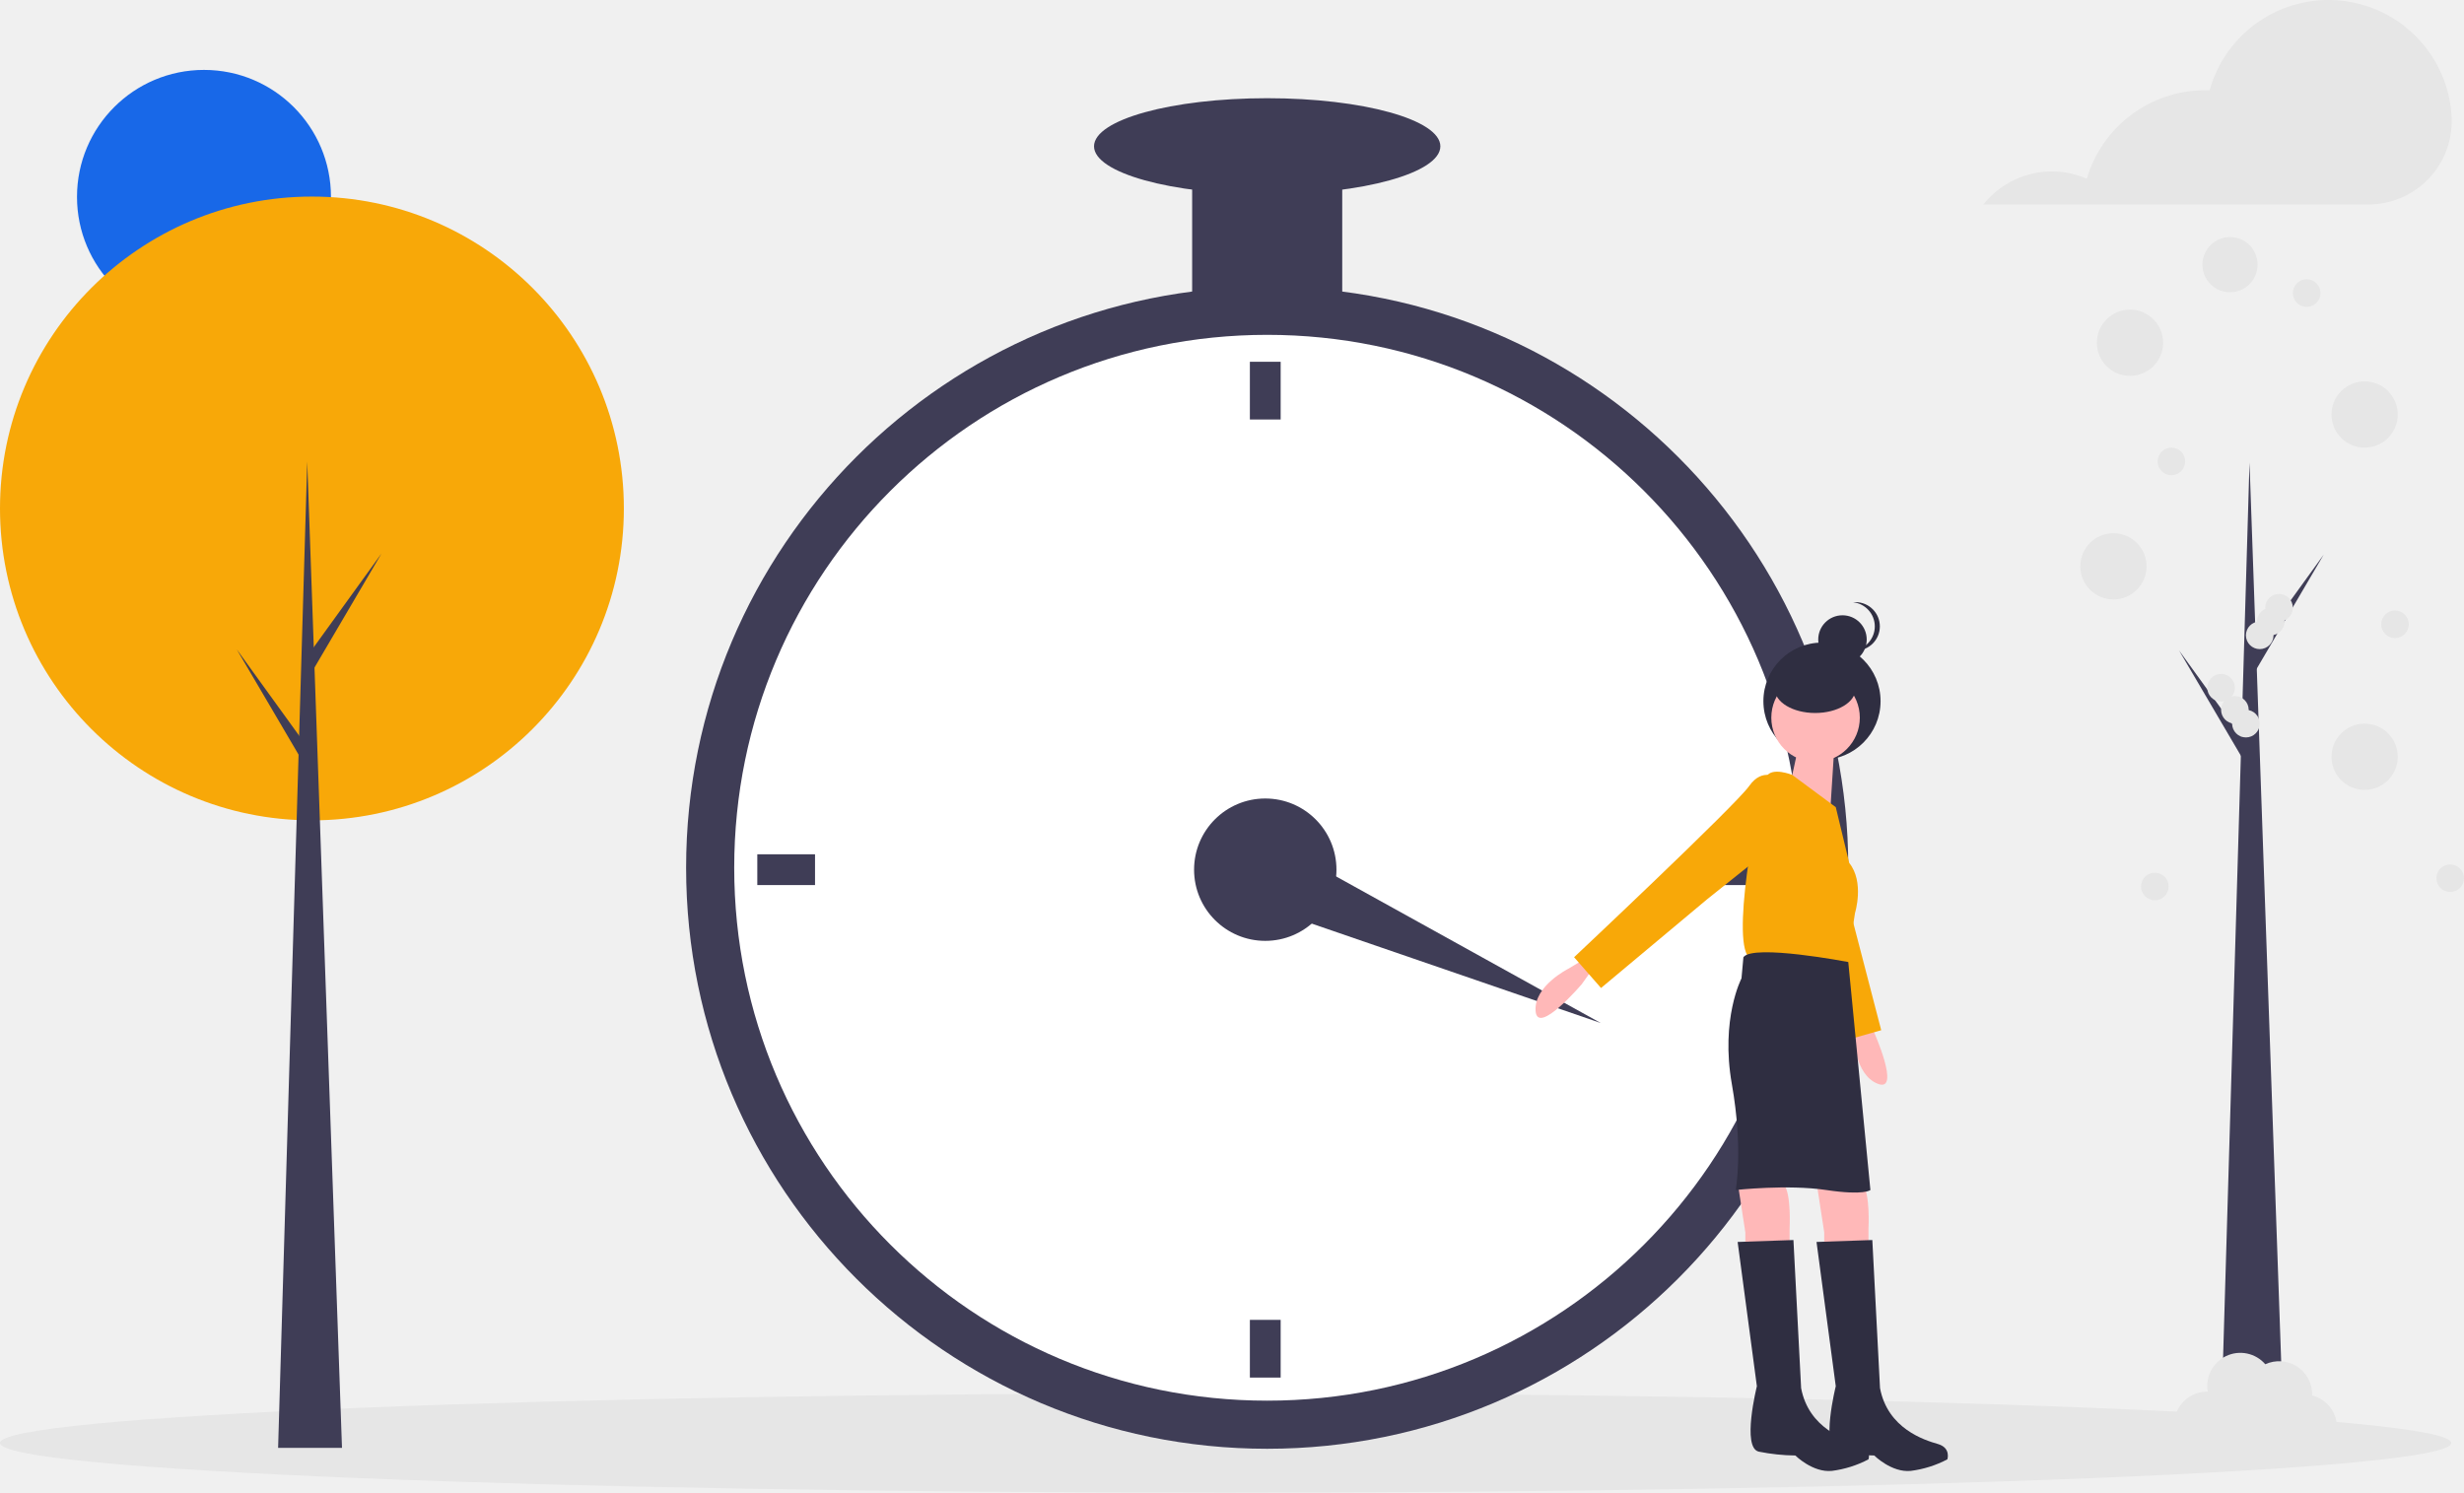
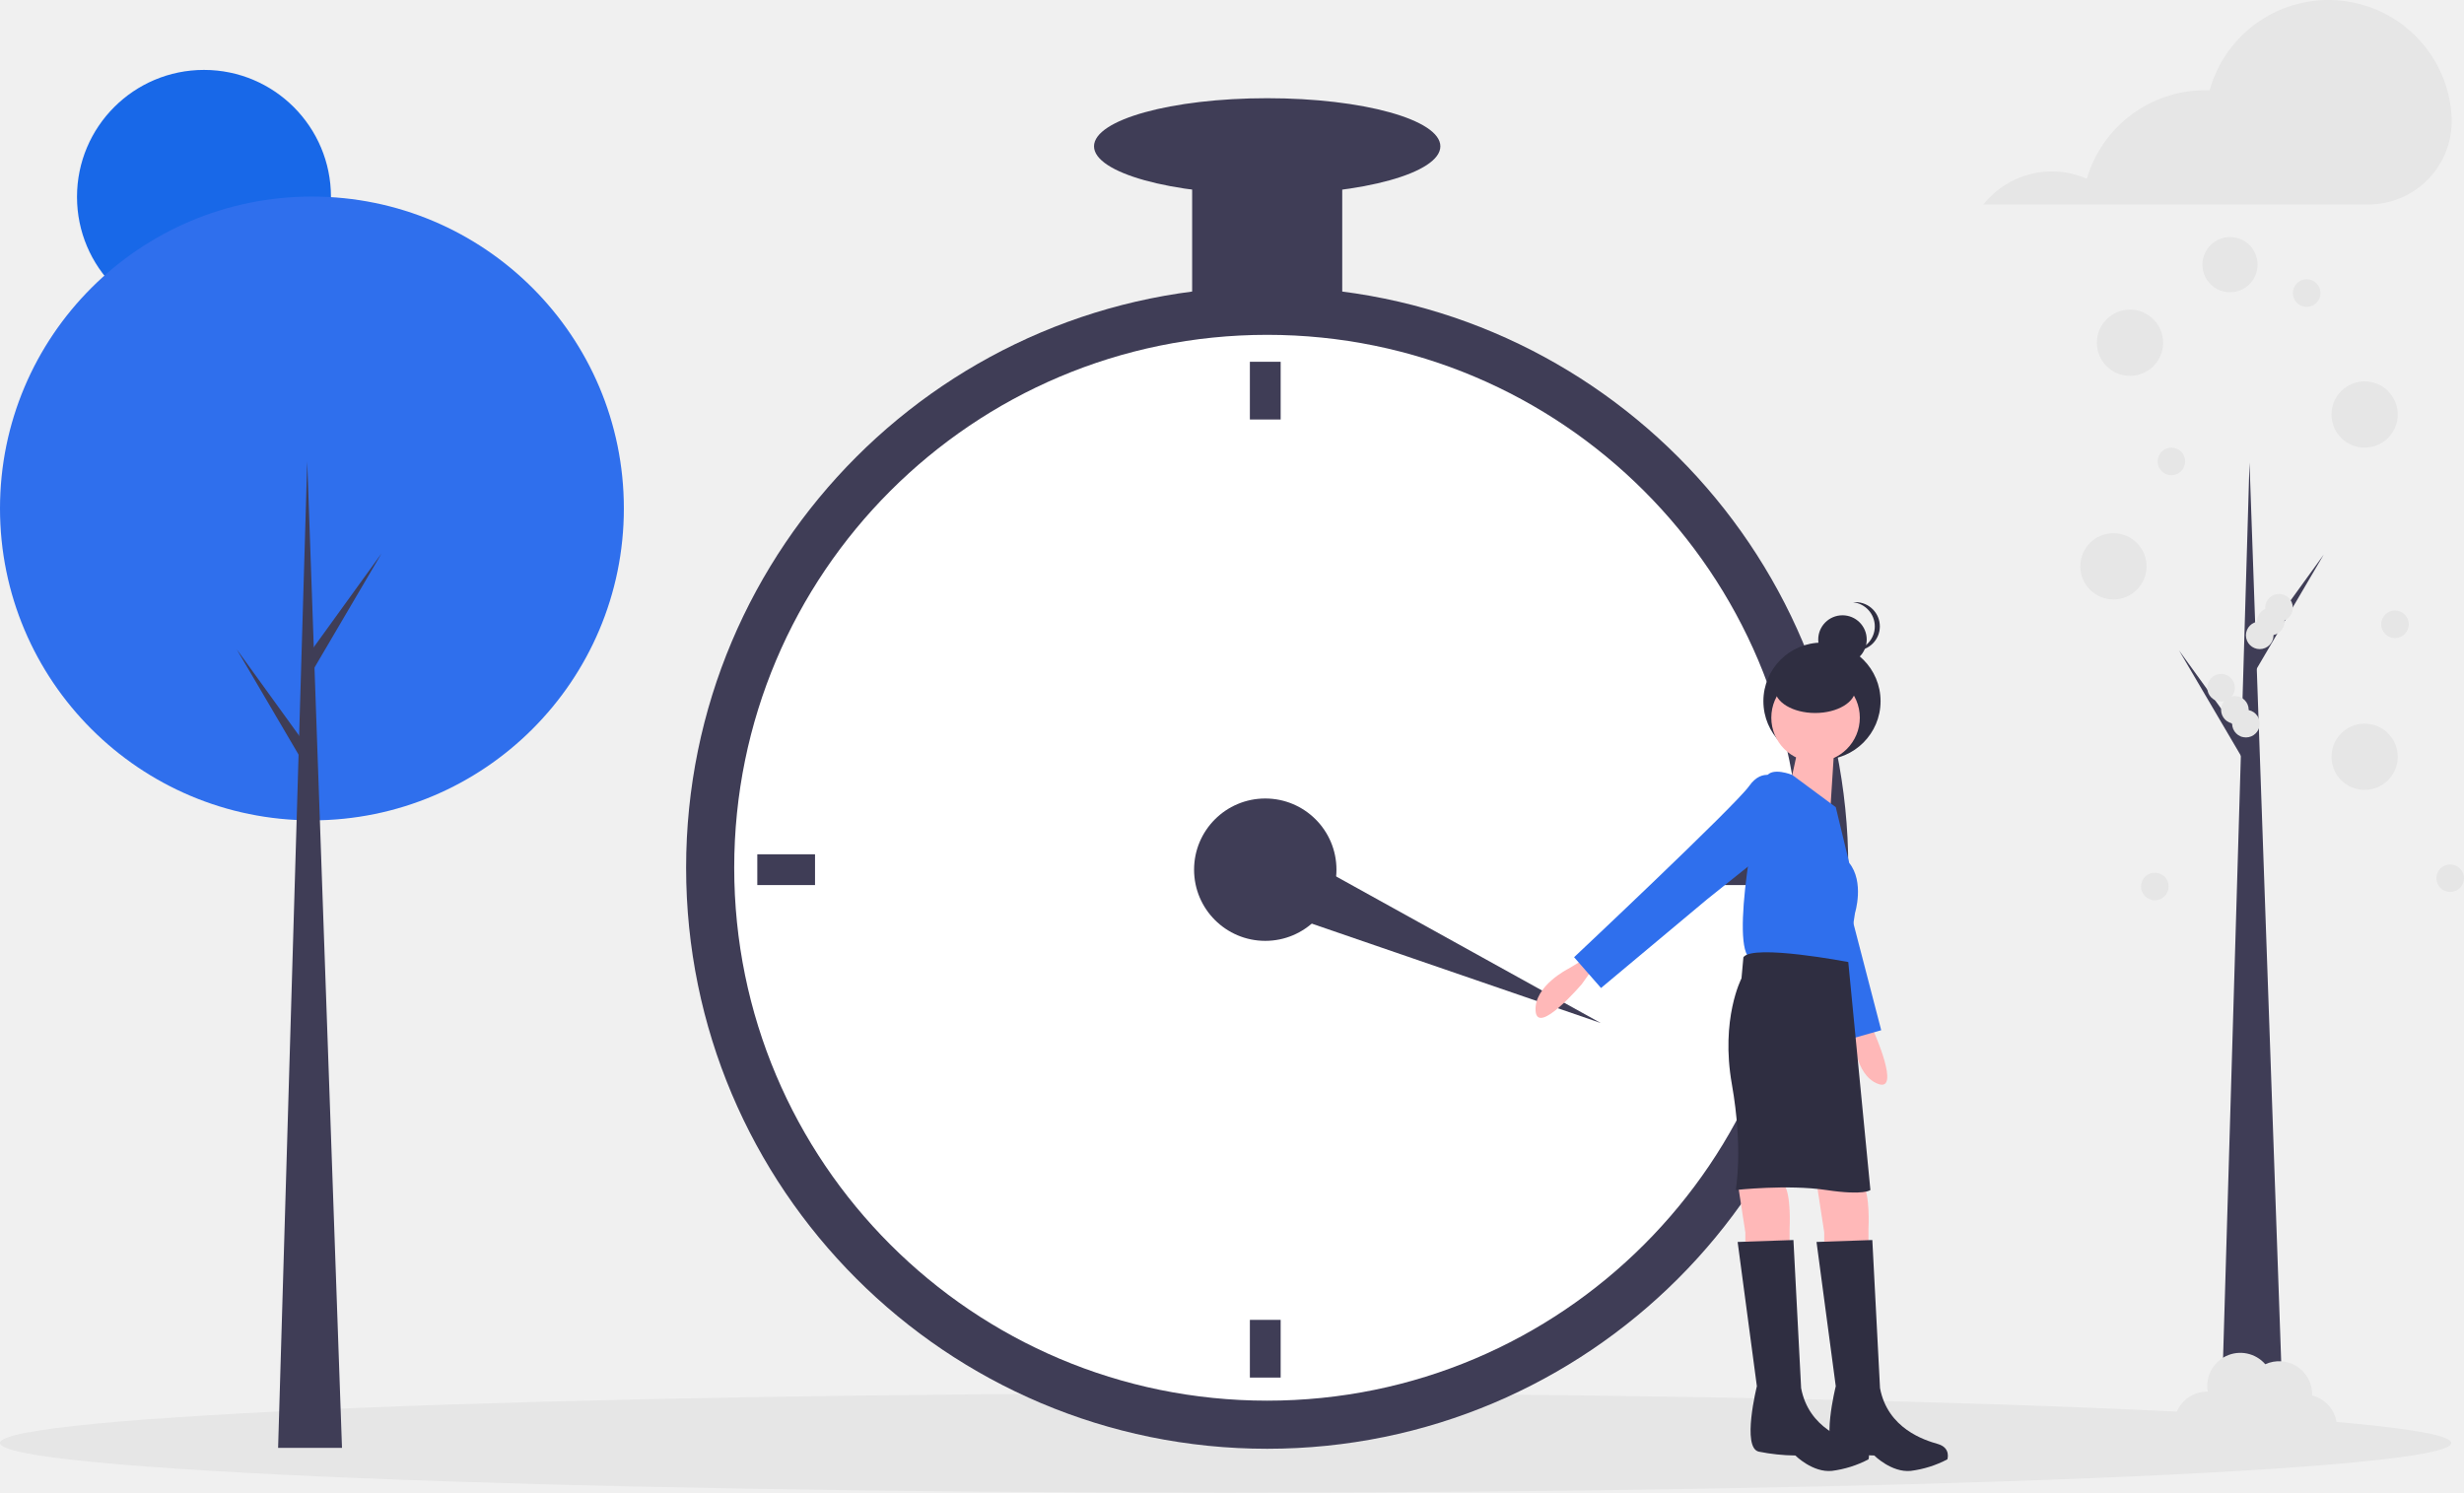
<svg xmlns="http://www.w3.org/2000/svg" data-name="Layer 1" width="892.614" height="540.802" viewBox="0 0 892.614 540.802">
  <circle cx="73.896" cy="71.33" r="46" fill="#1868E8" />
  <ellipse cx="444.003" cy="522.802" rx="444.003" ry="18" fill="#e6e6e6" />
-   <circle cx="113" cy="184.219" r="113" fill="#F8A808" />
+   <circle cx="113" cy="184.219" r="113" fill="#2F6FED" />
  <polygon points="123.892 524.581 100.747 524.581 111.298 167.201 123.892 524.581" fill="#3f3d56" />
  <polygon points="113.34 234.933 138.187 200.557 113 243.442 110.277 238.677 113.34 234.933" fill="#3f3d56" />
  <polygon points="110.617 269.65 85.771 235.274 110.958 278.159 113.681 273.394 110.617 269.65" fill="#3f3d56" />
  <polygon points="827.505 524.957 804.361 524.957 814.912 167.577 827.505 524.957" fill="#3f3d56" />
  <polygon points="816.954 235.309 841.801 200.933 816.614 243.818 813.891 239.053 816.954 235.309" fill="#3f3d56" />
  <polygon points="814.231 270.026 789.385 235.65 814.572 278.535 817.295 273.77 814.231 270.026" fill="#3f3d56" />
  <circle cx="459.056" cy="314.393" r="210.504" fill="#3f3d56" />
  <circle cx="459.056" cy="314.393" r="193.078" fill="#fff" />
  <circle cx="458.359" cy="315.09" r="25.79" fill="#3f3d56" />
  <rect x="452.782" y="131.074" width="11.153" height="20.911" fill="#3f3d56" />
  <rect x="452.782" y="478.196" width="11.153" height="20.911" fill="#3f3d56" />
  <rect x="432.914" y="484.234" width="11.153" height="20.911" transform="translate(779.487 -123.4004) rotate(90)" fill="#3f3d56" />
  <rect x="780.036" y="484.234" width="11.153" height="20.911" transform="translate(1126.609 -470.5222) rotate(90)" fill="#3f3d56" />
  <polygon points="450.924 326.286 460.455 304.493 579.88 370.635 450.924 326.286" fill="#3f3d56" />
  <rect x="431.871" y="53.006" width="54.368" height="62.733" fill="#3f3d56" />
  <ellipse cx="459.056" cy="53.006" rx="62.733" ry="17.426" fill="#3f3d56" />
  <path d="M730.198,531.283l-3.485,4.879s-16.032,18.82-16.729,9.758,11.85-15.335,11.85-15.335l6.97-4.182Z" transform="translate(-153.693 -179.599)" fill="#ffb8b8" />
  <path d="M829.418,547.745l2.918,5.238s10.148,22.544,1.66,19.296-8.788-17.272-8.788-17.272l-.797-8.09Z" transform="translate(-153.693 -179.599)" fill="#ffb8b8" />
  <circle cx="660.033" cy="254.042" r="21.224" fill="#2f2e41" />
  <path d="M811.751,607.957l2.788,18.123V631.656h16.032V624.686s.697-12.547-2.091-16.032S811.751,607.957,811.751,607.957Z" transform="translate(-153.693 -179.599)" fill="#ffb8b8" />
  <path d="M783.173,607.957l2.788,18.123V631.656h16.032V624.686s.697-12.547-2.091-16.032S783.173,607.957,783.173,607.957Z" transform="translate(-153.693 -179.599)" fill="#ffb8b8" />
-   <path d="M793.961,462.384s-6.166,3.25-1.955,10.643,28.922,83.877,28.922,83.877l14.256-4.047-12.572-48.371-7.199-30.402Z" transform="translate(-153.693 -179.599)" fill="#F8A808" />
+   <path d="M793.961,462.384s-6.166,3.25-1.955,10.643,28.922,83.877,28.922,83.877l14.256-4.047-12.572-48.371-7.199-30.402Z" transform="translate(-153.693 -179.599)" fill="#2F6FED" />
  <circle cx="657.71" cy="260.025" r="16.032" fill="#ffb8b8" />
  <path d="M818.722,442.063l-2.091,32.76L801.993,464.368s4.879-19.517,3.485-20.911Z" transform="translate(-153.693 -179.599)" fill="#ffb8b8" />
-   <path d="M818.722,472.036l-15.769-11.677s-7.233-2.961-9.324.525-12.547,55.066-6.97,64.824c0,0,29.972,6.273,36.246,2.788l2.788-18.123s3.485-11.153-2.091-18.123Z" transform="translate(-153.693 -179.599)" fill="#F8A808" />
-   <path d="M797.811,461.58s-5.576-4.182-10.455,2.788-63.43,62.036-63.43,62.036l9.758,11.153,38.337-32.063,24.396-19.517Z" transform="translate(-153.693 -179.599)" fill="#F8A808" />
+   <path d="M818.722,472.036l-15.769-11.677s-7.233-2.961-9.324.525-12.547,55.066-6.97,64.824c0,0,29.972,6.273,36.246,2.788l2.788-18.123s3.485-11.153-2.091-18.123Z" transform="translate(-153.693 -179.599)" fill="#2F6FED" />
+   <path d="M797.811,461.58s-5.576-4.182-10.455,2.788-63.43,62.036-63.43,62.036l9.758,11.153,38.337-32.063,24.396-19.517Z" transform="translate(-153.693 -179.599)" fill="#2F6FED" />
  <path d="M823.252,528.147s-34.503-6.622-37.988-1.743l-.697,7.667s-7.667,14.638-3.485,38.337,1.394,38.337,1.394,38.337,18.82-2.091,32.76,0,16.032,0,16.032,0Z" transform="translate(-153.693 -179.599)" fill="#2f2e41" />
  <path d="M831.965,628.868l-20.214.697,6.97,52.277s-5.576,22.305.697,23.699a70.713,70.713,0,0,0,13.244,1.394s6.273,6.273,13.244,5.576a39.034,39.034,0,0,0,13.244-4.182s1.394-4.182-3.485-5.576-18.123-5.576-20.911-20.214Z" transform="translate(-153.693 -179.599)" fill="#2f2e41" />
  <path d="M803.387,628.868l-20.214.697,6.97,52.277s-5.576,22.305.697,23.699a70.713,70.713,0,0,0,13.244,1.394s6.273,6.273,13.244,5.576a39.034,39.034,0,0,0,13.244-4.182s1.394-4.182-3.485-5.576S808.963,697.177,806.175,682.539Z" transform="translate(-153.693 -179.599)" fill="#2f2e41" />
  <circle cx="667.458" cy="231.704" r="8.782" fill="#2f2e41" />
  <path d="M832.861,406.546a8.783,8.783,0,0,0-7.868-8.735,8.881,8.881,0,0,1,.915-.047,8.782,8.782,0,0,1,0,17.565,8.881,8.881,0,0,1-.915-.047A8.783,8.783,0,0,0,832.861,406.546Z" transform="translate(-153.693 -179.599)" fill="#2f2e41" />
  <ellipse cx="657.565" cy="249.542" rx="14.637" ry="8.782" fill="#2f2e41" />
  <path d="M1041.813,221.75a44.677,44.677,0,0,0-87.657-9.419c-.541-.019-1.082-.041-1.628-.041a44.688,44.688,0,0,0-42.867,32.089,31.574,31.574,0,0,0-37.465,9.319h139.362a30.22,30.22,0,0,0,30.286-31.289Q1041.831,222.08,1041.813,221.75Z" transform="translate(-153.693 -179.599)" fill="#e6e6e6" />
  <circle cx="771.614" cy="124.178" r="12" fill="#e6e6e6" />
  <circle cx="807.847" cy="95.886" r="9.992" fill="#e6e6e6" />
  <circle cx="856.614" cy="150.178" r="12" fill="#e6e6e6" />
  <circle cx="765.614" cy="205.178" r="12" fill="#e6e6e6" />
  <circle cx="856.614" cy="274.178" r="12" fill="#e6e6e6" />
  <path d="M991.287,685.165c.004-.13.02-.257.02-.388a11.982,11.982,0,0,0-16.987-10.905,11.968,11.968,0,0,0-20.832,9.914c-.061-.001-.12-.009-.181-.009a12,12,0,1,0,7.334,21.483,11.994,11.994,0,0,0,20.622,1.217,11.99,11.99,0,1,0,10.024-21.312Z" transform="translate(-153.693 -179.599)" fill="#e6e6e6" />
  <circle cx="867.614" cy="226.178" r="5" fill="#e6e6e6" />
  <circle cx="835.614" cy="106.178" r="5" fill="#e6e6e6" />
  <circle cx="818.614" cy="230.178" r="5" fill="#e6e6e6" />
  <circle cx="822.614" cy="225.178" r="5" fill="#e6e6e6" />
  <circle cx="825.614" cy="220.178" r="5" fill="#e6e6e6" />
  <circle cx="813.614" cy="262.178" r="5" fill="#e6e6e6" />
  <circle cx="887.614" cy="318.178" r="5" fill="#e6e6e6" />
  <circle cx="780.614" cy="321.178" r="5" fill="#e6e6e6" />
  <circle cx="786.614" cy="167.178" r="5" fill="#e6e6e6" />
  <circle cx="809.614" cy="257.178" r="5" fill="#e6e6e6" />
  <circle cx="804.614" cy="249.178" r="5" fill="#e6e6e6" />
</svg>
